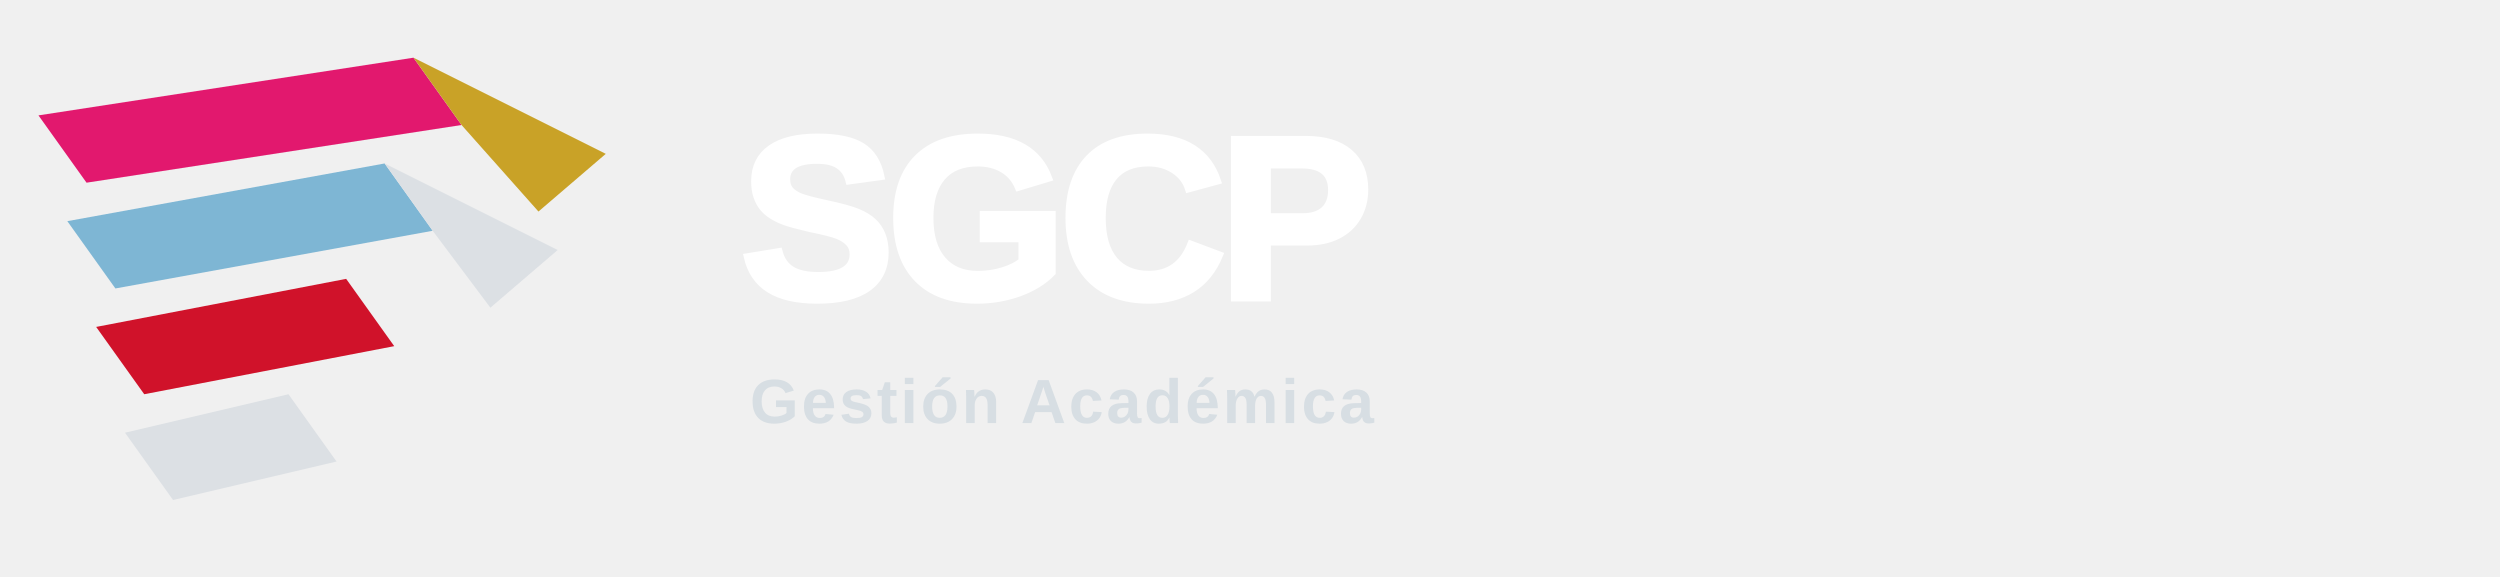
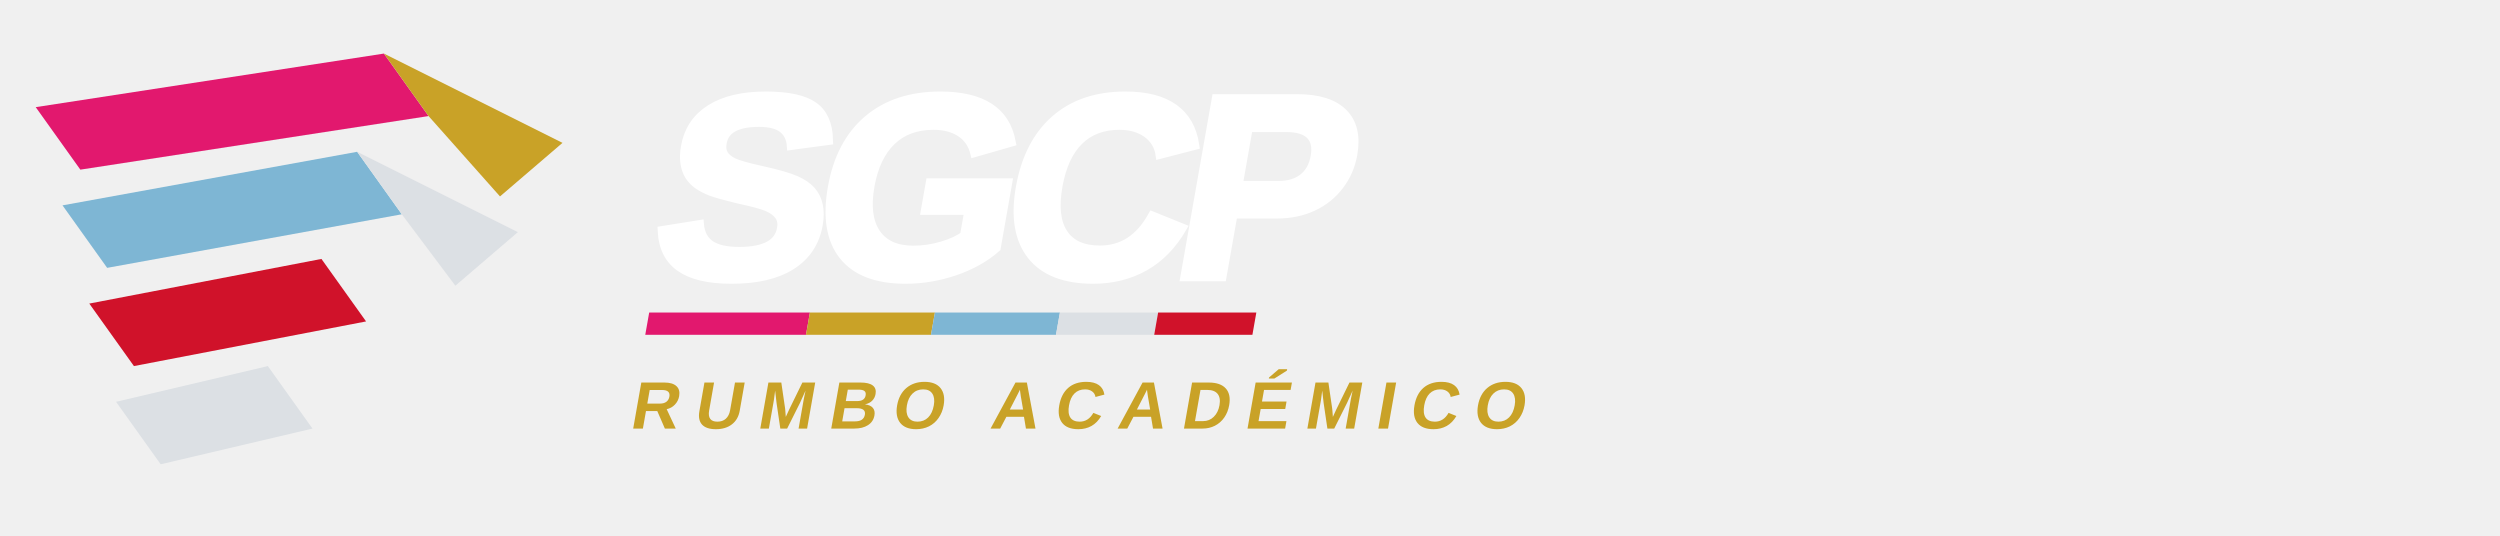
- <svg xmlns="http://www.w3.org/2000/svg" viewBox="0 0 520 120" role="img" aria-labelledby="sgcpLightTitle">
+ <svg xmlns="http://www.w3.org/2000/svg" viewBox="0 0 560 120" role="img" aria-labelledby="sgcpLightTitle">
  <g transform="translate(8 12)">
    <polygon fill="#e2186e" points="0,12 78,0 88,14 10,26" />
    <polygon fill="#c9a227" points="78,0 118,20 104,32 88,14" />
    <polygon fill="#7eb6d4" points="6,34 72,22 82,36 16,48" />
    <polygon fill="#dce0e4" points="72,22 108,40 94,52 82,36" />
    <polygon fill="#d0122a" points="12,56 64,46 74,60 22,70" />
    <polygon fill="#dce0e4" points="18,78 52,70 62,84 28,92" />
  </g>
-   <text x="154" y="62" fill="#ffffff" font-family="Arial Black, Arial, Helvetica, sans-serif" font-size="48" font-weight="900" letter-spacing="-1.5" stroke="#ffffff" stroke-width="1.4" paint-order="stroke fill">SGCP</text>
-   <text x="156" y="88" fill="#d7dee3" font-family="Arial, Helvetica, sans-serif" font-size="13" font-weight="700" letter-spacing="0.6">Gestión Académica</text>
+   <g transform="translate(154 10) skewX(-10)">
+     <text x="0" y="52" fill="#ffffff" font-family="Arial Black, Arial, Helvetica, sans-serif" font-size="58" font-weight="900" letter-spacing="-3" stroke="#ffffff" stroke-width="2" paint-order="stroke fill">SGCP</text>
+     <rect x="2" y="60" width="36" height="5" fill="#e2186e" />
+     <rect x="38" y="60" width="28" height="5" fill="#c9a227" />
+     <rect x="66" y="60" width="28" height="5" fill="#7eb6d4" />
+     <rect x="94" y="60" width="22" height="5" fill="#dce0e4" />
+     <rect x="116" y="60" width="22" height="5" fill="#d0122a" />
+     <text x="2" y="86" fill="#c9a227" font-family="Arial Black, Arial, Helvetica, sans-serif" font-size="15" font-weight="900" letter-spacing="3.4">RUMBO ACADÉMICO</text>
+   </g>
</svg>
